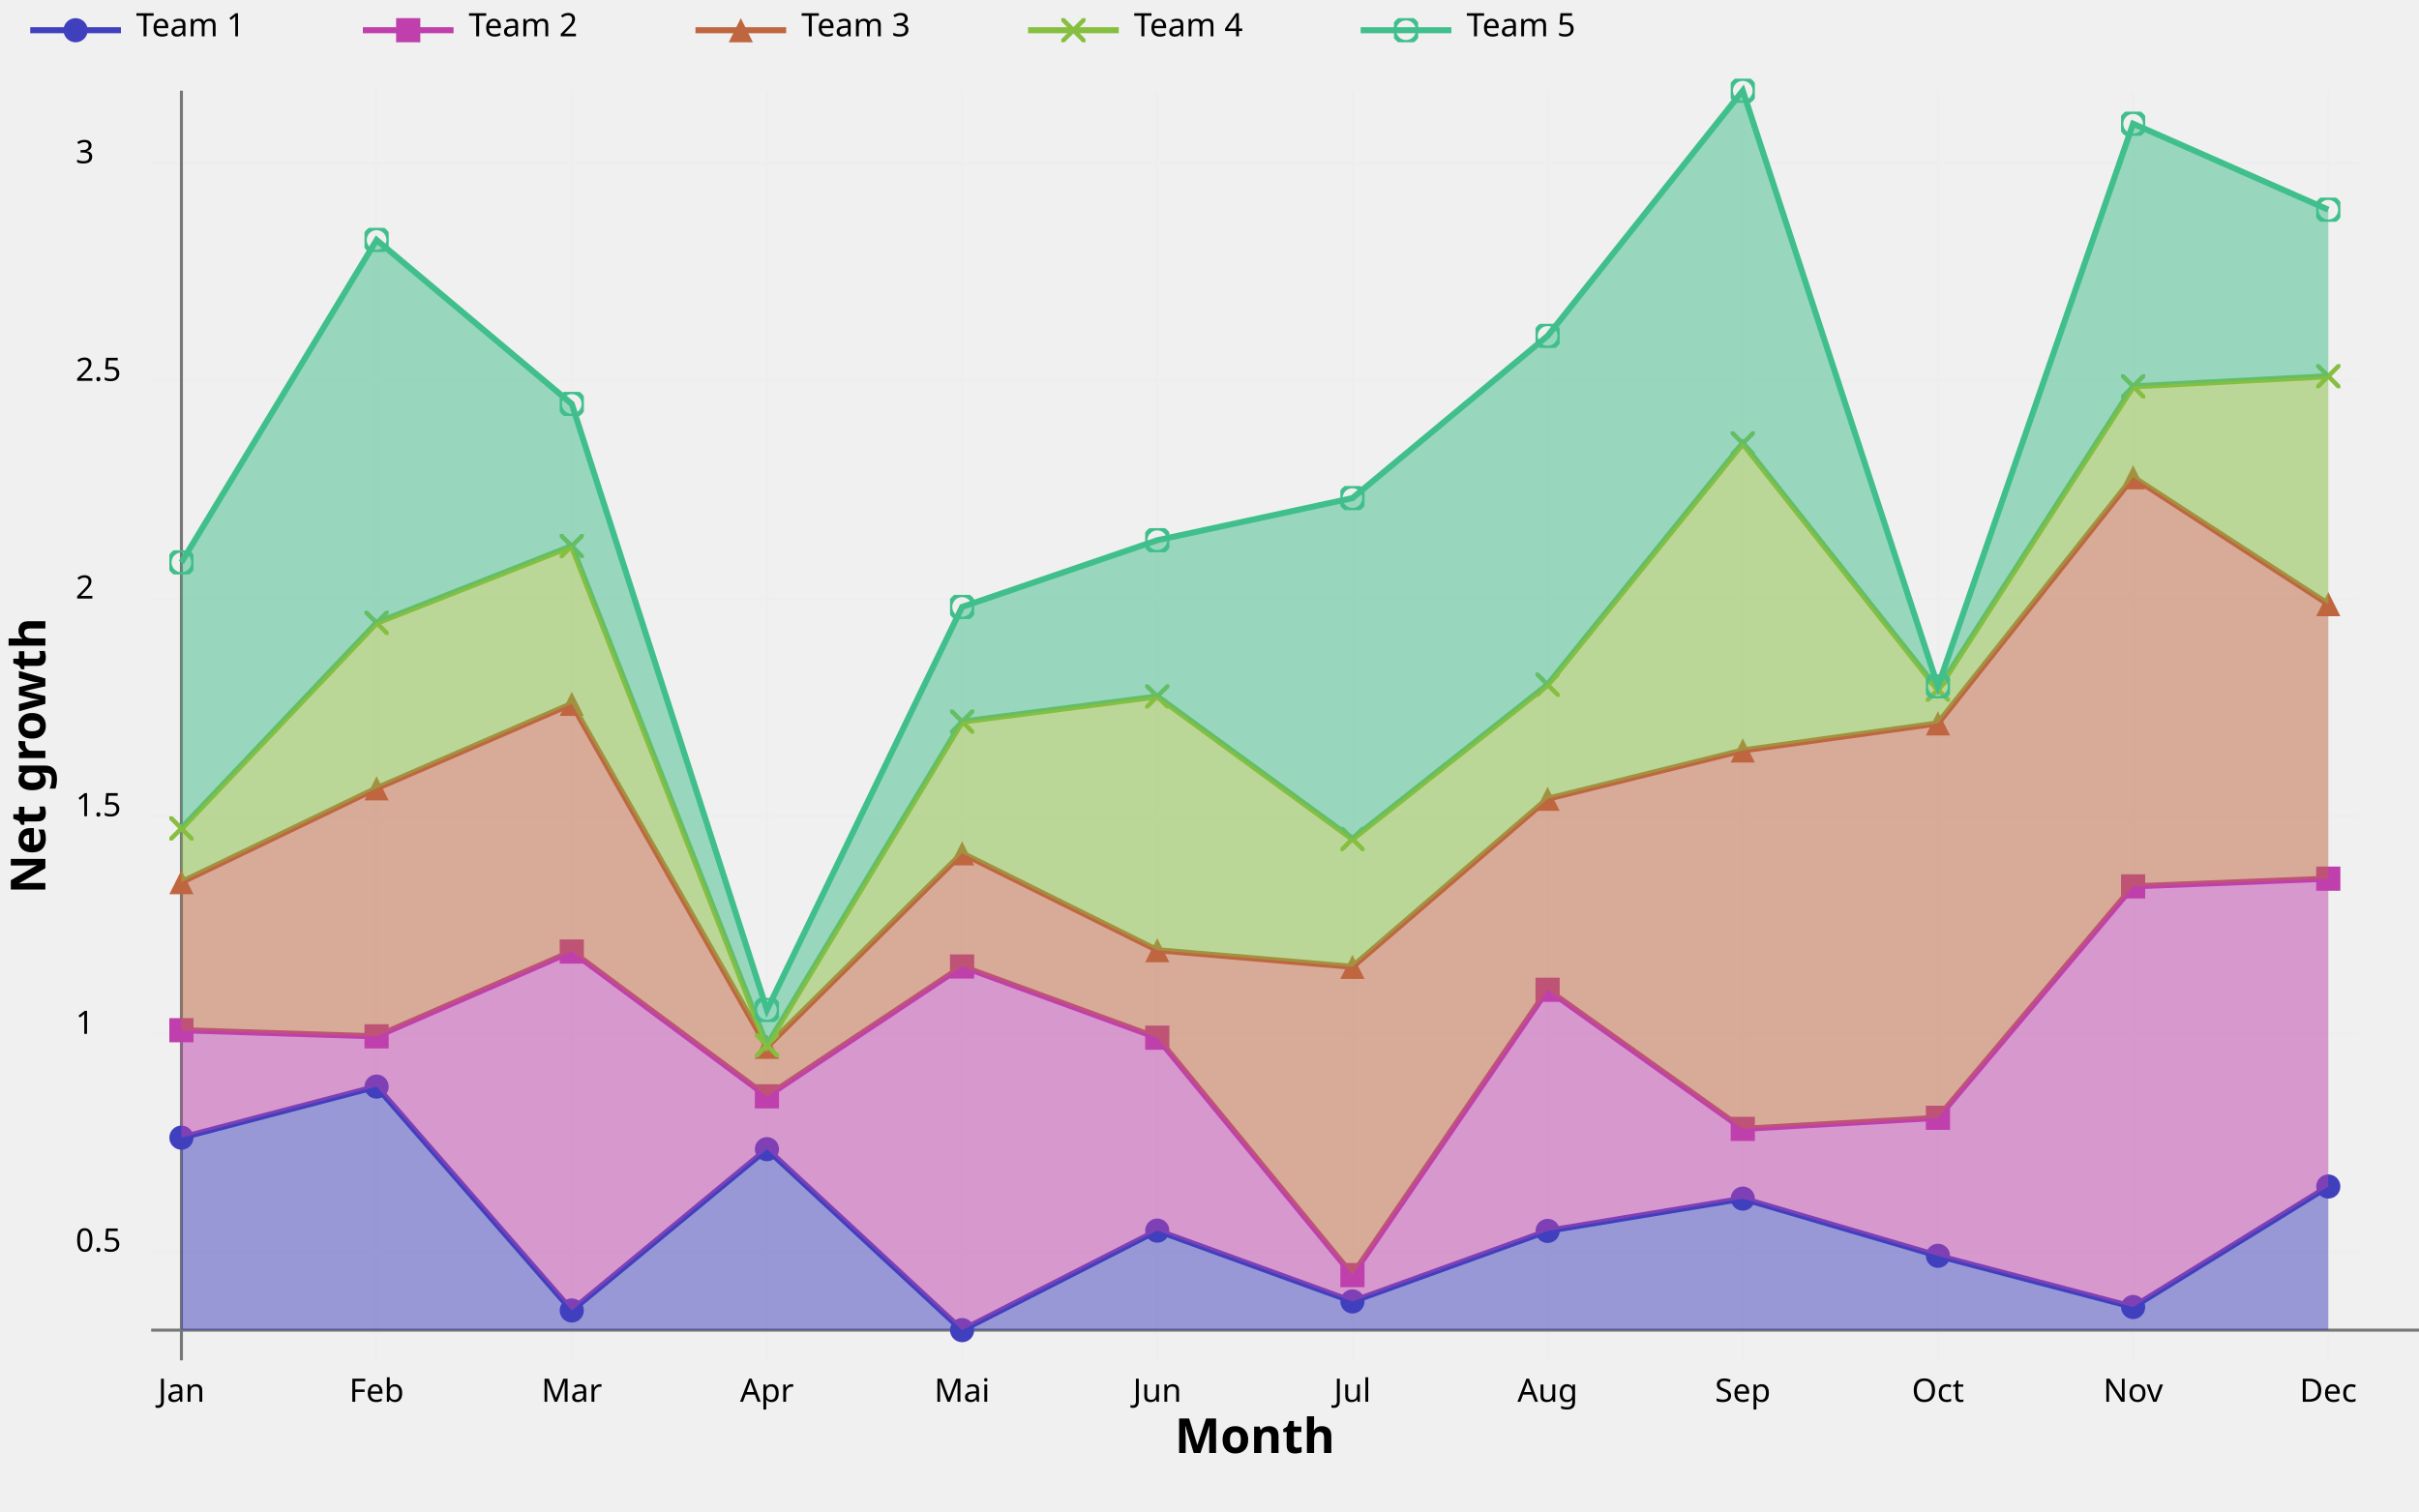
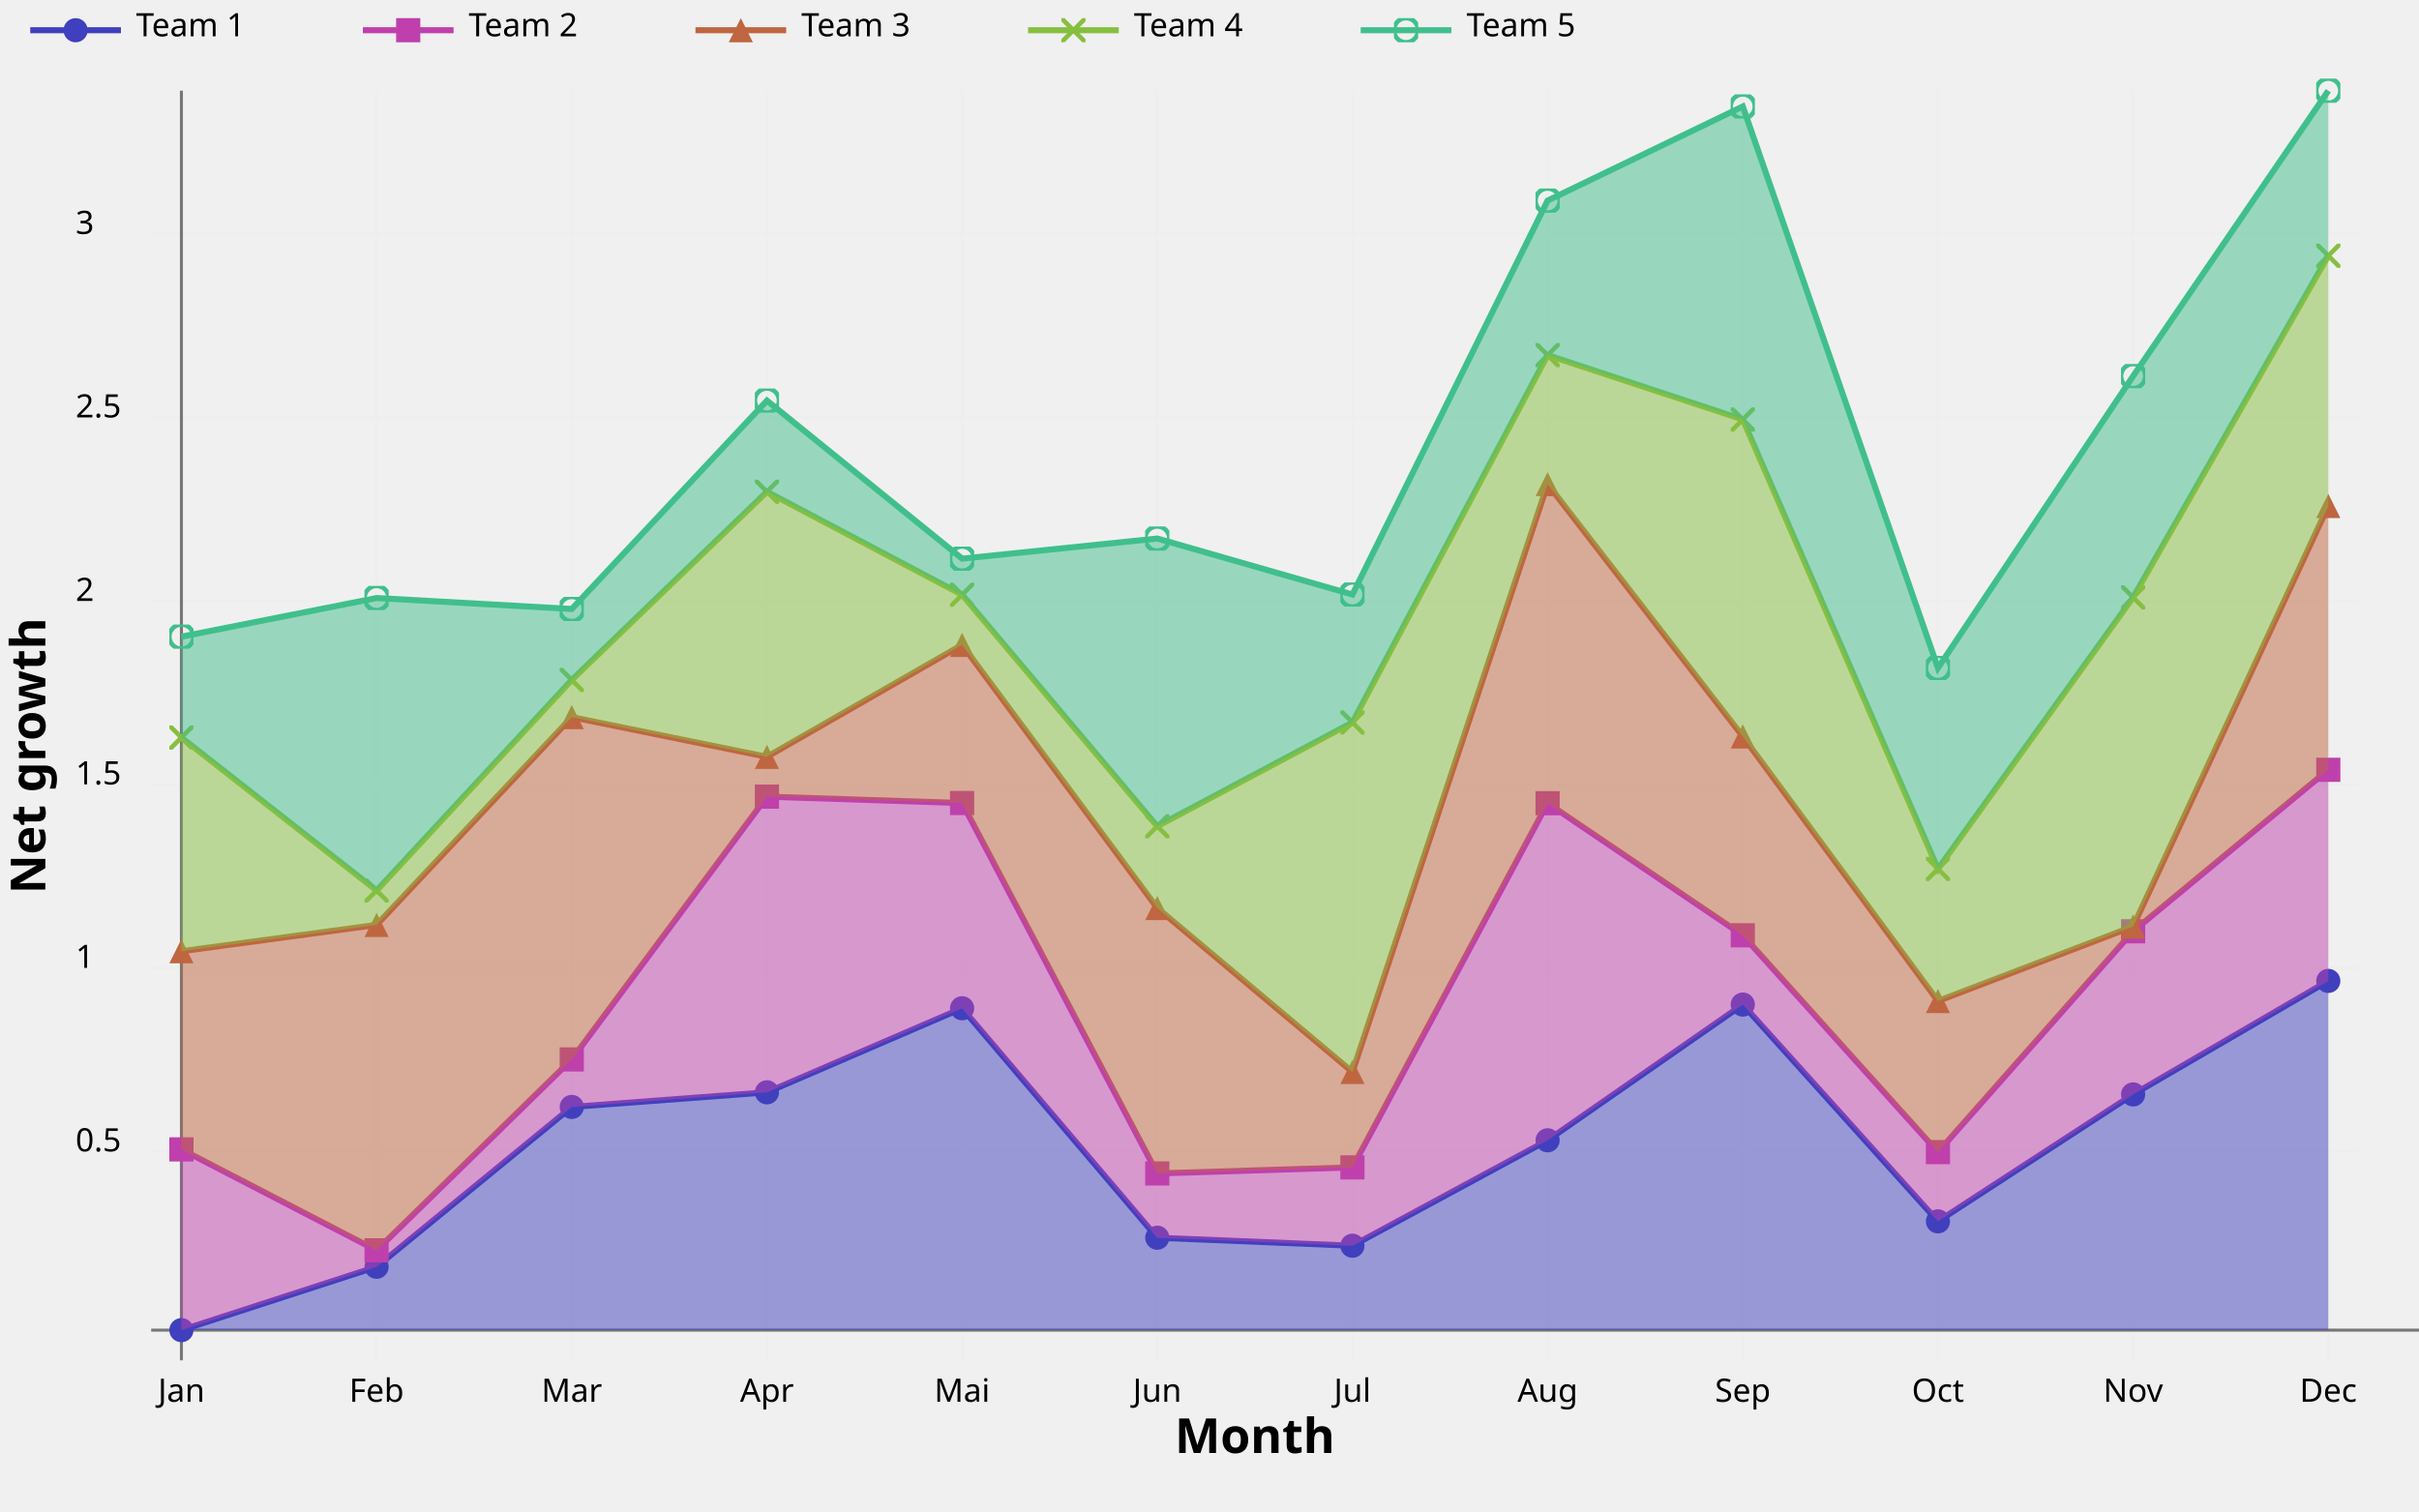
<svg xmlns="http://www.w3.org/2000/svg" version="1.1" viewBox="0 0 800 500">
-   <style>text { font-size: 8pt; font-family: sans-serif }  .axislegend { font-size: 12pt; font-weight: bold } .hovercircle {z-index:0; cursor:pointer; } .value {z-index: 1; display:none; background-color: #fff; opacity: 1; } .hovercircle:hover + .value, .value:hover { display:block; }</style>
+   <defs>
+     <filter x="0" y="0" width="1" height="1" id="textbg">
+       <feFlood flood-color="#fff" result="bg" />
+       <feMerge>
+         <feMergeNode in="bg" />
+         <feMergeNode in="SourceGraphic" />
+       </feMerge>
+     </filter>
+   </defs>
+   <style>text { font-size: 8pt; font-family: sans-serif }  .axislegend { font-size: 12pt; font-weight: bold } .hovercircle {z-index:0; cursor:pointer; fill:'none'; stroke:'none'; } .value {z-index: 1; display:none; } .hovercircle:hover + .value, .value:hover { display:block; }</style>
  <defs>
    <marker id="dot0" viewBox="0 0 8 8" refX="4" refY="4" markerWidth="4" markerHeight="4">
      <circle cx="4" cy="4" r="4" fill="#4040BF" />
    </marker>
    <marker id="dot1" viewBox="0 0 8 8" refX="4" refY="4" markerWidth="4" markerHeight="4">
      <rect x="0" y="0" width="8" height="10" fill="#BF40AC" />
    </marker>
    <marker id="dot2" viewBox="0 0 8 8" refX="4" refY="4" markerWidth="4" markerHeight="4">
      <polygon points="0,8 4,0 8,8" fill="#BF6640" />
    </marker>
    <marker id="dot3" viewBox="0 0 8 8" refX="4" refY="4" markerWidth="4" markerHeight="4">
      <line x1="0" y1="0" x2="8" y2="8" stroke="#86BF40" stroke-width="1.5" />
      <line x1="0" y1="8" x2="8" y2="0" stroke="#86BF40" stroke-width="1.5" />
    </marker>
    <marker id="dot4" viewBox="0 0 8 8" refX="4" refY="4" markerWidth="4" markerHeight="4">
      <circle cx="4" cy="4" r="4" stroke="#40BF8C" stroke-width="1.5" fill="none" />
    </marker>
  </defs>
  <polyline points="10,10 25,10 40,10" fill="none" stroke="#4040BF" stroke-width="2" marker-mid="url(#dot0)" />
  <text x="45" y="12" alignment-baseline="middle">Team 1</text>
  <polyline points="120,10 135,10 150,10" fill="none" stroke="#BF40AC" stroke-width="2" marker-mid="url(#dot1)" />
  <text x="155" y="12" alignment-baseline="middle">Team 2</text>
  <polyline points="230,10 245,10 260,10" fill="none" stroke="#BF6640" stroke-width="2" marker-mid="url(#dot2)" />
  <text x="265" y="12" alignment-baseline="middle">Team 3</text>
  <polyline points="340,10 355,10 370,10" fill="none" stroke="#86BF40" stroke-width="2" marker-mid="url(#dot3)" />
  <text x="375" y="12" alignment-baseline="middle">Team 4</text>
  <polyline points="450,10 465,10 480,10" fill="none" stroke="#40BF8C" stroke-width="2" marker-mid="url(#dot4)" />
  <text x="485" y="12" alignment-baseline="middle">Team 5</text>
-   <line x1="50" x2="780" y1="414.006" y2="414.006" stroke="#eee" stroke-width="1" />
-   <text x="25" y="414.006">0.5</text>
-   <line x1="50" x2="780" y1="342" y2="342" stroke="#eee" stroke-width="1" />
-   <text x="25" y="342">1</text>
-   <line x1="50" x2="780" y1="269.995" y2="269.995" stroke="#eee" stroke-width="1" />
-   <text x="25" y="269.995">1.5</text>
-   <line x1="50" x2="780" y1="197.989" y2="197.989" stroke="#eee" stroke-width="1" />
-   <text x="25" y="197.989">2</text>
-   <line x1="50" x2="780" y1="125.983" y2="125.983" stroke="#eee" stroke-width="1" />
-   <text x="25" y="125.983">2.5</text>
-   <line x1="50" x2="780" y1="53.978" y2="53.978" stroke="#eee" stroke-width="1" />
-   <text x="25" y="53.978">3</text>
+   <line x1="50" x2="780" y1="380.868" y2="380.868" stroke="#eee" stroke-width="1" />
+   <text x="25" y="380.868">0.5</text>
+   <line x1="50" x2="780" y1="320.171" y2="320.171" stroke="#eee" stroke-width="1" />
+   <text x="25" y="320.171">1</text>
+   <line x1="50" x2="780" y1="259.473" y2="259.473" stroke="#eee" stroke-width="1" />
+   <text x="25" y="259.473">1.5</text>
+   <line x1="50" x2="780" y1="198.776" y2="198.776" stroke="#eee" stroke-width="1" />
+   <text x="25" y="198.776">2</text>
+   <line x1="50" x2="780" y1="138.078" y2="138.078" stroke="#eee" stroke-width="1" />
+   <text x="25" y="138.078">2.5</text>
+   <line x1="50" x2="780" y1="77.381" y2="77.381" stroke="#eee" stroke-width="1" />
+   <text x="25" y="77.381">3</text>
  <line x1="60" x2="60" y1="30" y2="450" stroke="#eee" stroke-width="1" />
  <text x="60" y="460" dominant-baseline="middle" text-anchor="middle">Jan</text>
  <line x1="124.545" x2="124.545" y1="30" y2="450" stroke="#eee" stroke-width="1" />
  <text x="124.545" y="460" dominant-baseline="middle" text-anchor="middle">Feb</text>
  <line x1="189.091" x2="189.091" y1="30" y2="450" stroke="#eee" stroke-width="1" />
  <text x="189.091" y="460" dominant-baseline="middle" text-anchor="middle">Mar</text>
  <line x1="253.636" x2="253.636" y1="30" y2="450" stroke="#eee" stroke-width="1" />
  <text x="253.636" y="460" dominant-baseline="middle" text-anchor="middle">Apr</text>
  <line x1="318.182" x2="318.182" y1="30" y2="450" stroke="#eee" stroke-width="1" />
  <text x="318.182" y="460" dominant-baseline="middle" text-anchor="middle">Mai</text>
  <line x1="382.727" x2="382.727" y1="30" y2="450" stroke="#eee" stroke-width="1" />
  <text x="382.727" y="460" dominant-baseline="middle" text-anchor="middle">Jun</text>
  <line x1="447.273" x2="447.273" y1="30" y2="450" stroke="#eee" stroke-width="1" />
  <text x="447.273" y="460" dominant-baseline="middle" text-anchor="middle">Jul</text>
  <line x1="511.818" x2="511.818" y1="30" y2="450" stroke="#eee" stroke-width="1" />
  <text x="511.818" y="460" dominant-baseline="middle" text-anchor="middle">Aug</text>
  <line x1="576.364" x2="576.364" y1="30" y2="450" stroke="#eee" stroke-width="1" />
  <text x="576.364" y="460" dominant-baseline="middle" text-anchor="middle">Sep</text>
  <line x1="640.909" x2="640.909" y1="30" y2="450" stroke="#eee" stroke-width="1" />
  <text x="640.909" y="460" dominant-baseline="middle" text-anchor="middle">Oct</text>
  <line x1="705.455" x2="705.455" y1="30" y2="450" stroke="#eee" stroke-width="1" />
  <text x="705.455" y="460" dominant-baseline="middle" text-anchor="middle">Nov</text>
  <line x1="770" x2="770" y1="30" y2="450" stroke="#eee" stroke-width="1" />
  <text x="770" y="460" dominant-baseline="middle" text-anchor="middle">Dec</text>
  <line x1="50" x2="800" y1="440" y2="440" stroke="#777" stroke-width="1" />
  <text x="415" y="475" class="axislegend" dominant-baseline="middle" text-anchor="middle">Month</text>
  <line x1="60" x2="60" y1="30" y2="450" stroke="#777" stroke-width="1" />
  <text x="15" y="250" transform="rotate(270, 15, 250)" class="axislegend" text-anchor="middle" alignment-baseline="middle">Net growth</text>
-   <polyline points="60,376.333 124.545,359.44 189.091,433.491 253.636,380.135 318.182,440 382.727,407.079 447.273,430.51 511.818,407.18 576.364,396.494 640.909,415.417 705.455,432.353 770,392.491 770,440 60,440 " fill="#4040BF" fill-opacity="0.5" stroke="none" stroke-width="2" />
-   <polyline points="60,376.333 124.545,359.44 189.091,433.491 253.636,380.135 318.182,440 382.727,407.079 447.273,430.51 511.818,407.18 576.364,396.494 640.909,415.417 705.455,432.353 770,392.491 " fill="none" stroke="#4040BF" stroke-width="2" marker-start="url(#dot0)" marker-mid="url(#dot0)" marker-end="url(#dot0)" />
-   <polyline points="60,340.791 124.545,342.821 189.091,314.753 253.636,362.652 318.182,319.707 382.727,343.268 447.273,421.783 511.818,327.412 576.364,373.424 640.909,369.766 705.455,293.209 770,290.66 770,392.491 705.455,432.353 640.909,415.417 576.364,396.494 511.818,407.18 447.273,430.51 382.727,407.079 318.182,440 253.636,380.135 189.091,433.491 124.545,359.44 60,376.333 " fill="#BF40AC" fill-opacity="0.5" stroke="none" stroke-width="2" />
-   <polyline points="60,340.791 124.545,342.821 189.091,314.753 253.636,362.652 318.182,319.707 382.727,343.268 447.273,421.783 511.818,327.412 576.364,373.424 640.909,369.766 705.455,293.209 770,290.66 " fill="none" stroke="#BF40AC" stroke-width="2" marker-start="url(#dot1)" marker-mid="url(#dot1)" marker-end="url(#dot1)" />
-   <polyline points="60,291.812 124.545,260.764 189.091,232.825 253.636,346.277 318.182,282.264 382.727,314.321 447.273,319.823 511.818,264.234 576.364,248.235 640.909,239.277 705.455,157.882 770,199.847 770,290.66 705.455,293.209 640.909,369.766 576.364,373.424 511.818,327.412 447.273,421.783 382.727,343.268 318.182,319.707 253.636,362.652 189.091,314.753 124.545,342.821 60,340.791 " fill="#BF6640" fill-opacity="0.5" stroke="none" stroke-width="2" />
-   <polyline points="60,291.812 124.545,260.764 189.091,232.825 253.636,346.277 318.182,282.264 382.727,314.321 447.273,319.823 511.818,264.234 576.364,248.235 640.909,239.277 705.455,157.882 770,199.847 " fill="none" stroke="#BF6640" stroke-width="2" marker-start="url(#dot2)" marker-mid="url(#dot2)" marker-end="url(#dot2)" />
-   <polyline points="60,274.027 124.545,206.025 189.091,180.636 253.636,345.773 318.182,238.701 382.727,230.377 447.273,277.527 511.818,226.489 576.364,146.678 640.909,228.116 705.455,127.812 770,124.457 770,199.847 705.455,157.882 640.909,239.277 576.364,248.235 511.818,264.234 447.273,319.823 382.727,314.321 318.182,282.264 253.636,346.277 189.091,232.825 124.545,260.764 60,291.812 " fill="#86BF40" fill-opacity="0.5" stroke="none" stroke-width="2" />
-   <polyline points="60,274.027 124.545,206.025 189.091,180.636 253.636,345.773 318.182,238.701 382.727,230.377 447.273,277.527 511.818,226.489 576.364,146.678 640.909,228.116 705.455,127.812 770,124.457 " fill="none" stroke="#86BF40" stroke-width="2" marker-start="url(#dot3)" marker-mid="url(#dot3)" marker-end="url(#dot3)" />
-   <polyline points="60,186.036 124.545,79.381 189.091,133.616 253.636,334.08 318.182,200.769 382.727,178.706 447.273,164.766 511.818,111.107 576.364,30 640.909,227.036 705.455,40.93 770,69.373 770,124.457 705.455,127.812 640.909,228.116 576.364,146.678 511.818,226.489 447.273,277.527 382.727,230.377 318.182,238.701 253.636,345.773 189.091,180.636 124.545,206.025 60,274.027 " fill="#40BF8C" fill-opacity="0.5" stroke="none" stroke-width="2" />
-   <polyline points="60,186.036 124.545,79.381 189.091,133.616 253.636,334.08 318.182,200.769 382.727,178.706 447.273,164.766 511.818,111.107 576.364,30 640.909,227.036 705.455,40.93 770,69.373 " fill="none" stroke="#40BF8C" stroke-width="2" marker-start="url(#dot4)" marker-mid="url(#dot4)" marker-end="url(#dot4)" />
-   <circle class="hovercircle" cx="60" cy="376.333" r="15" fill="#fff" fill-opacity="0" />
-   <text style="paint-order:stroke fill" class="value" x="60" y="366.333" text-anchor="middle" alignment-baseline="middle" stroke="#fff" stroke-width="10" fill="#555">0.7616</text>
-   <circle class="hovercircle" cx="124.545" cy="359.44" r="15" fill="#fff" fill-opacity="0" />
-   <text style="paint-order:stroke fill" class="value" x="124.545" y="349.44" text-anchor="middle" alignment-baseline="middle" stroke="#fff" stroke-width="10" fill="#555">0.8789</text>
-   <circle class="hovercircle" cx="189.091" cy="433.491" r="15" fill="#fff" fill-opacity="0" />
-   <text style="paint-order:stroke fill" class="value" x="189.091" y="423.491" text-anchor="middle" alignment-baseline="middle" stroke="#fff" stroke-width="10" fill="#555">0.3647</text>
-   <circle class="hovercircle" cx="253.636" cy="380.135" r="15" fill="#fff" fill-opacity="0" />
-   <text style="paint-order:stroke fill" class="value" x="253.636" y="370.135" text-anchor="middle" alignment-baseline="middle" stroke="#fff" stroke-width="10" fill="#555">0.7352</text>
-   <circle class="hovercircle" cx="318.182" cy="440" r="15" fill="#fff" fill-opacity="0" />
-   <text style="paint-order:stroke fill" class="value" x="318.182" y="430" text-anchor="middle" alignment-baseline="middle" stroke="#fff" stroke-width="10" fill="#555">0.3195</text>
-   <circle class="hovercircle" cx="382.727" cy="407.079" r="15" fill="#fff" fill-opacity="0" />
-   <text style="paint-order:stroke fill" class="value" x="382.727" y="397.079" text-anchor="middle" alignment-baseline="middle" stroke="#fff" stroke-width="10" fill="#555">0.5481</text>
-   <circle class="hovercircle" cx="447.273" cy="430.51" r="15" fill="#fff" fill-opacity="0" />
-   <text style="paint-order:stroke fill" class="value" x="447.273" y="420.51" text-anchor="middle" alignment-baseline="middle" stroke="#fff" stroke-width="10" fill="#555">0.3854</text>
-   <circle class="hovercircle" cx="511.818" cy="407.18" r="15" fill="#fff" fill-opacity="0" />
-   <text style="paint-order:stroke fill" class="value" x="511.818" y="397.18" text-anchor="middle" alignment-baseline="middle" stroke="#fff" stroke-width="10" fill="#555">0.5474</text>
-   <circle class="hovercircle" cx="576.364" cy="396.494" r="15" fill="#fff" fill-opacity="0" />
-   <text style="paint-order:stroke fill" class="value" x="576.364" y="386.494" text-anchor="middle" alignment-baseline="middle" stroke="#fff" stroke-width="10" fill="#555">0.6216</text>
-   <circle class="hovercircle" cx="640.909" cy="415.417" r="15" fill="#fff" fill-opacity="0" />
-   <text style="paint-order:stroke fill" class="value" x="640.909" y="405.417" text-anchor="middle" alignment-baseline="middle" stroke="#fff" stroke-width="10" fill="#555">0.4902</text>
-   <circle class="hovercircle" cx="705.455" cy="432.353" r="15" fill="#fff" fill-opacity="0" />
-   <text style="paint-order:stroke fill" class="value" x="705.455" y="422.353" text-anchor="middle" alignment-baseline="middle" stroke="#fff" stroke-width="10" fill="#555">0.3726</text>
-   <circle class="hovercircle" cx="770" cy="392.491" r="15" fill="#fff" fill-opacity="0" />
-   <text style="paint-order:stroke fill" class="value" x="770" y="382.491" text-anchor="middle" alignment-baseline="middle" stroke="#fff" stroke-width="10" fill="#555">0.6494</text>
-   <circle class="hovercircle" cx="60" cy="340.791" r="15" fill="#fff" fill-opacity="0" />
-   <text style="paint-order:stroke fill" class="value" x="60" y="330.791" text-anchor="middle" alignment-baseline="middle" stroke="#fff" stroke-width="10" fill="#555">1.0084</text>
-   <circle class="hovercircle" cx="124.545" cy="342.821" r="15" fill="#fff" fill-opacity="0" />
-   <text style="paint-order:stroke fill" class="value" x="124.545" y="332.821" text-anchor="middle" alignment-baseline="middle" stroke="#fff" stroke-width="10" fill="#555">0.9943</text>
-   <circle class="hovercircle" cx="189.091" cy="314.753" r="15" fill="#fff" fill-opacity="0" />
-   <text style="paint-order:stroke fill" class="value" x="189.091" y="304.753" text-anchor="middle" alignment-baseline="middle" stroke="#fff" stroke-width="10" fill="#555">1.1892</text>
-   <circle class="hovercircle" cx="253.636" cy="362.652" r="15" fill="#fff" fill-opacity="0" />
-   <text style="paint-order:stroke fill" class="value" x="253.636" y="352.652" text-anchor="middle" alignment-baseline="middle" stroke="#fff" stroke-width="10" fill="#555">0.8565999999999999</text>
-   <circle class="hovercircle" cx="318.182" cy="319.707" r="15" fill="#fff" fill-opacity="0" />
-   <text style="paint-order:stroke fill" class="value" x="318.182" y="309.707" text-anchor="middle" alignment-baseline="middle" stroke="#fff" stroke-width="10" fill="#555">1.1548</text>
-   <circle class="hovercircle" cx="382.727" cy="343.268" r="15" fill="#fff" fill-opacity="0" />
-   <text style="paint-order:stroke fill" class="value" x="382.727" y="333.268" text-anchor="middle" alignment-baseline="middle" stroke="#fff" stroke-width="10" fill="#555">0.9912000000000001</text>
-   <circle class="hovercircle" cx="447.273" cy="421.783" r="15" fill="#fff" fill-opacity="0" />
-   <text style="paint-order:stroke fill" class="value" x="447.273" y="411.783" text-anchor="middle" alignment-baseline="middle" stroke="#fff" stroke-width="10" fill="#555">0.446</text>
-   <circle class="hovercircle" cx="511.818" cy="327.412" r="15" fill="#fff" fill-opacity="0" />
-   <text style="paint-order:stroke fill" class="value" x="511.818" y="317.412" text-anchor="middle" alignment-baseline="middle" stroke="#fff" stroke-width="10" fill="#555">1.1013</text>
-   <circle class="hovercircle" cx="576.364" cy="373.424" r="15" fill="#fff" fill-opacity="0" />
-   <text style="paint-order:stroke fill" class="value" x="576.364" y="363.424" text-anchor="middle" alignment-baseline="middle" stroke="#fff" stroke-width="10" fill="#555">0.7818</text>
-   <circle class="hovercircle" cx="640.909" cy="369.766" r="15" fill="#fff" fill-opacity="0" />
-   <text style="paint-order:stroke fill" class="value" x="640.909" y="359.766" text-anchor="middle" alignment-baseline="middle" stroke="#fff" stroke-width="10" fill="#555">0.8072</text>
-   <circle class="hovercircle" cx="705.455" cy="293.209" r="15" fill="#fff" fill-opacity="0" />
-   <text style="paint-order:stroke fill" class="value" x="705.455" y="283.209" text-anchor="middle" alignment-baseline="middle" stroke="#fff" stroke-width="10" fill="#555">1.3388</text>
-   <circle class="hovercircle" cx="770" cy="290.66" r="15" fill="#fff" fill-opacity="0" />
-   <text style="paint-order:stroke fill" class="value" x="770" y="280.66" text-anchor="middle" alignment-baseline="middle" stroke="#fff" stroke-width="10" fill="#555">1.3565</text>
-   <circle class="hovercircle" cx="60" cy="291.812" r="15" fill="#fff" fill-opacity="0" />
-   <text style="paint-order:stroke fill" class="value" x="60" y="281.812" text-anchor="middle" alignment-baseline="middle" stroke="#fff" stroke-width="10" fill="#555">1.3485</text>
-   <circle class="hovercircle" cx="124.545" cy="260.764" r="15" fill="#fff" fill-opacity="0" />
-   <text style="paint-order:stroke fill" class="value" x="124.545" y="250.764" text-anchor="middle" alignment-baseline="middle" stroke="#fff" stroke-width="10" fill="#555">1.5640999999999998</text>
-   <circle class="hovercircle" cx="189.091" cy="232.825" r="15" fill="#fff" fill-opacity="0" />
-   <text style="paint-order:stroke fill" class="value" x="189.091" y="222.825" text-anchor="middle" alignment-baseline="middle" stroke="#fff" stroke-width="10" fill="#555">1.7581</text>
-   <circle class="hovercircle" cx="253.636" cy="346.277" r="15" fill="#fff" fill-opacity="0" />
-   <text style="paint-order:stroke fill" class="value" x="253.636" y="336.277" text-anchor="middle" alignment-baseline="middle" stroke="#fff" stroke-width="10" fill="#555">0.9702999999999999</text>
-   <circle class="hovercircle" cx="318.182" cy="282.264" r="15" fill="#fff" fill-opacity="0" />
-   <text style="paint-order:stroke fill" class="value" x="318.182" y="272.264" text-anchor="middle" alignment-baseline="middle" stroke="#fff" stroke-width="10" fill="#555">1.4148</text>
-   <circle class="hovercircle" cx="382.727" cy="314.321" r="15" fill="#fff" fill-opacity="0" />
-   <text style="paint-order:stroke fill" class="value" x="382.727" y="304.321" text-anchor="middle" alignment-baseline="middle" stroke="#fff" stroke-width="10" fill="#555">1.1922000000000001</text>
-   <circle class="hovercircle" cx="447.273" cy="319.823" r="15" fill="#fff" fill-opacity="0" />
-   <text style="paint-order:stroke fill" class="value" x="447.273" y="309.823" text-anchor="middle" alignment-baseline="middle" stroke="#fff" stroke-width="10" fill="#555">1.154</text>
-   <circle class="hovercircle" cx="511.818" cy="264.234" r="15" fill="#fff" fill-opacity="0" />
-   <text style="paint-order:stroke fill" class="value" x="511.818" y="254.234" text-anchor="middle" alignment-baseline="middle" stroke="#fff" stroke-width="10" fill="#555">1.54</text>
-   <circle class="hovercircle" cx="576.364" cy="248.235" r="15" fill="#fff" fill-opacity="0" />
-   <text style="paint-order:stroke fill" class="value" x="576.364" y="238.235" text-anchor="middle" alignment-baseline="middle" stroke="#fff" stroke-width="10" fill="#555">1.6511</text>
-   <circle class="hovercircle" cx="640.909" cy="239.277" r="15" fill="#fff" fill-opacity="0" />
-   <text style="paint-order:stroke fill" class="value" x="640.909" y="229.277" text-anchor="middle" alignment-baseline="middle" stroke="#fff" stroke-width="10" fill="#555">1.7133</text>
-   <circle class="hovercircle" cx="705.455" cy="157.882" r="15" fill="#fff" fill-opacity="0" />
-   <text style="paint-order:stroke fill" class="value" x="705.455" y="147.882" text-anchor="middle" alignment-baseline="middle" stroke="#fff" stroke-width="10" fill="#555">2.2785</text>
-   <circle class="hovercircle" cx="770" cy="199.847" r="15" fill="#fff" fill-opacity="0" />
-   <text style="paint-order:stroke fill" class="value" x="770" y="189.847" text-anchor="middle" alignment-baseline="middle" stroke="#fff" stroke-width="10" fill="#555">1.9871</text>
-   <circle class="hovercircle" cx="60" cy="274.027" r="15" fill="#fff" fill-opacity="0" />
-   <text style="paint-order:stroke fill" class="value" x="60" y="264.027" text-anchor="middle" alignment-baseline="middle" stroke="#fff" stroke-width="10" fill="#555">1.472</text>
-   <circle class="hovercircle" cx="124.545" cy="206.025" r="15" fill="#fff" fill-opacity="0" />
-   <text style="paint-order:stroke fill" class="value" x="124.545" y="196.025" text-anchor="middle" alignment-baseline="middle" stroke="#fff" stroke-width="10" fill="#555">1.9442</text>
-   <circle class="hovercircle" cx="189.091" cy="180.636" r="15" fill="#fff" fill-opacity="0" />
-   <text style="paint-order:stroke fill" class="value" x="189.091" y="170.636" text-anchor="middle" alignment-baseline="middle" stroke="#fff" stroke-width="10" fill="#555">2.1205</text>
-   <circle class="hovercircle" cx="253.636" cy="345.773" r="15" fill="#fff" fill-opacity="0" />
-   <text style="paint-order:stroke fill" class="value" x="253.636" y="335.773" text-anchor="middle" alignment-baseline="middle" stroke="#fff" stroke-width="10" fill="#555">0.9737999999999999</text>
-   <circle class="hovercircle" cx="318.182" cy="238.701" r="15" fill="#fff" fill-opacity="0" />
-   <text style="paint-order:stroke fill" class="value" x="318.182" y="228.701" text-anchor="middle" alignment-baseline="middle" stroke="#fff" stroke-width="10" fill="#555">1.7173</text>
-   <circle class="hovercircle" cx="382.727" cy="230.377" r="15" fill="#fff" fill-opacity="0" />
-   <text style="paint-order:stroke fill" class="value" x="382.727" y="220.377" text-anchor="middle" alignment-baseline="middle" stroke="#fff" stroke-width="10" fill="#555">1.7751000000000001</text>
-   <circle class="hovercircle" cx="447.273" cy="277.527" r="15" fill="#fff" fill-opacity="0" />
-   <text style="paint-order:stroke fill" class="value" x="447.273" y="267.527" text-anchor="middle" alignment-baseline="middle" stroke="#fff" stroke-width="10" fill="#555">1.4477</text>
-   <circle class="hovercircle" cx="511.818" cy="226.489" r="15" fill="#fff" fill-opacity="0" />
-   <text style="paint-order:stroke fill" class="value" x="511.818" y="216.489" text-anchor="middle" alignment-baseline="middle" stroke="#fff" stroke-width="10" fill="#555">1.8021</text>
-   <circle class="hovercircle" cx="576.364" cy="146.678" r="15" fill="#fff" fill-opacity="0" />
-   <text style="paint-order:stroke fill" class="value" x="576.364" y="136.678" text-anchor="middle" alignment-baseline="middle" stroke="#fff" stroke-width="10" fill="#555">2.3563</text>
-   <circle class="hovercircle" cx="640.909" cy="228.116" r="15" fill="#fff" fill-opacity="0" />
-   <text style="paint-order:stroke fill" class="value" x="640.909" y="218.116" text-anchor="middle" alignment-baseline="middle" stroke="#fff" stroke-width="10" fill="#555">1.7908</text>
-   <circle class="hovercircle" cx="705.455" cy="127.812" r="15" fill="#fff" fill-opacity="0" />
-   <text style="paint-order:stroke fill" class="value" x="705.455" y="117.812" text-anchor="middle" alignment-baseline="middle" stroke="#fff" stroke-width="10" fill="#555">2.4873000000000003</text>
-   <circle class="hovercircle" cx="770" cy="124.457" r="15" fill="#fff" fill-opacity="0" />
-   <text style="paint-order:stroke fill" class="value" x="770" y="114.457" text-anchor="middle" alignment-baseline="middle" stroke="#fff" stroke-width="10" fill="#555">2.5106</text>
-   <circle class="hovercircle" cx="60" cy="186.036" r="15" fill="#fff" fill-opacity="0" />
-   <text style="paint-order:stroke fill" class="value" x="60" y="176.036" text-anchor="middle" alignment-baseline="middle" stroke="#fff" stroke-width="10" fill="#555">2.083</text>
-   <circle class="hovercircle" cx="124.545" cy="79.381" r="15" fill="#fff" fill-opacity="0" />
-   <text style="paint-order:stroke fill" class="value" x="124.545" y="69.381" text-anchor="middle" alignment-baseline="middle" stroke="#fff" stroke-width="10" fill="#555">2.8236</text>
-   <circle class="hovercircle" cx="189.091" cy="133.616" r="15" fill="#fff" fill-opacity="0" />
-   <text style="paint-order:stroke fill" class="value" x="189.091" y="123.616" text-anchor="middle" alignment-baseline="middle" stroke="#fff" stroke-width="10" fill="#555">2.447</text>
-   <circle class="hovercircle" cx="253.636" cy="334.08" r="15" fill="#fff" fill-opacity="0" />
-   <text style="paint-order:stroke fill" class="value" x="253.636" y="324.08" text-anchor="middle" alignment-baseline="middle" stroke="#fff" stroke-width="10" fill="#555">1.055</text>
-   <circle class="hovercircle" cx="318.182" cy="200.769" r="15" fill="#fff" fill-opacity="0" />
-   <text style="paint-order:stroke fill" class="value" x="318.182" y="190.769" text-anchor="middle" alignment-baseline="middle" stroke="#fff" stroke-width="10" fill="#555">1.9807000000000001</text>
-   <circle class="hovercircle" cx="382.727" cy="178.706" r="15" fill="#fff" fill-opacity="0" />
-   <text style="paint-order:stroke fill" class="value" x="382.727" y="168.706" text-anchor="middle" alignment-baseline="middle" stroke="#fff" stroke-width="10" fill="#555">2.1339</text>
-   <circle class="hovercircle" cx="447.273" cy="164.766" r="15" fill="#fff" fill-opacity="0" />
-   <text style="paint-order:stroke fill" class="value" x="447.273" y="154.766" text-anchor="middle" alignment-baseline="middle" stroke="#fff" stroke-width="10" fill="#555">2.2307</text>
-   <circle class="hovercircle" cx="511.818" cy="111.107" r="15" fill="#fff" fill-opacity="0" />
-   <text style="paint-order:stroke fill" class="value" x="511.818" y="101.107" text-anchor="middle" alignment-baseline="middle" stroke="#fff" stroke-width="10" fill="#555">2.6033</text>
-   <circle class="hovercircle" cx="576.364" cy="30" r="15" fill="#fff" fill-opacity="0" />
-   <text style="paint-order:stroke fill" class="value" x="576.364" y="20" text-anchor="middle" alignment-baseline="middle" stroke="#fff" stroke-width="10" fill="#555">3.1665</text>
-   <circle class="hovercircle" cx="640.909" cy="227.036" r="15" fill="#fff" fill-opacity="0" />
-   <text style="paint-order:stroke fill" class="value" x="640.909" y="217.036" text-anchor="middle" alignment-baseline="middle" stroke="#fff" stroke-width="10" fill="#555">1.7983</text>
-   <circle class="hovercircle" cx="705.455" cy="40.93" r="15" fill="#fff" fill-opacity="0" />
-   <text style="paint-order:stroke fill" class="value" x="705.455" y="30.93" text-anchor="middle" alignment-baseline="middle" stroke="#fff" stroke-width="10" fill="#555">3.0906000000000002</text>
-   <circle class="hovercircle" cx="770" cy="69.373" r="15" fill="#fff" fill-opacity="0" />
-   <text style="paint-order:stroke fill" class="value" x="770" y="59.373" text-anchor="middle" alignment-baseline="middle" stroke="#fff" stroke-width="10" fill="#555">2.8931</text>
+   <polyline points="60,440 124.545,419.047 189.091,366.167 253.636,361.336 318.182,333.524 382.727,409.433 447.273,412.079 511.818,377.202 576.364,332.31 640.909,404.018 705.455,362.028 770,324.48 770,440 60,440 " fill="#4040BF" fill-opacity="0.5" stroke="none" stroke-width="2" />
+   <polyline points="60,440 124.545,419.047 189.091,366.167 253.636,361.336 318.182,333.524 382.727,409.433 447.273,412.079 511.818,377.202 576.364,332.31 640.909,404.018 705.455,362.028 770,324.48 " fill="none" stroke="#4040BF" stroke-width="2" marker-start="url(#dot0)" marker-mid="url(#dot0)" marker-end="url(#dot0)" />
+   <polyline points="60,380.213 124.545,413.609 189.091,350.447 253.636,263.528 318.182,265.64 382.727,388.164 447.273,386.161 511.818,265.701 576.364,309.379 640.909,381.111 705.455,308.056 770,254.642 770,324.48 705.455,362.028 640.909,404.018 576.364,332.31 511.818,377.202 447.273,412.079 382.727,409.433 318.182,333.524 253.636,361.336 189.091,366.167 124.545,419.047 60,440 " fill="#BF40AC" fill-opacity="0.5" stroke="none" stroke-width="2" />
+   <polyline points="60,380.213 124.545,413.609 189.091,350.447 253.636,263.528 318.182,265.64 382.727,388.164 447.273,386.161 511.818,265.701 576.364,309.379 640.909,381.111 705.455,308.056 770,254.642 " fill="none" stroke="#BF40AC" stroke-width="2" marker-start="url(#dot1)" marker-mid="url(#dot1)" marker-end="url(#dot1)" />
+   <polyline points="60,314.66 124.545,305.955 189.091,237.222 253.636,250.356 318.182,213.319 382.727,300.371 447.273,354.599 511.818,160.148 576.364,243.607 640.909,331.133 705.455,306.465 770,167.371 770,254.642 705.455,308.056 640.909,381.111 576.364,309.379 511.818,265.701 447.273,386.161 382.727,388.164 318.182,265.64 253.636,263.528 189.091,350.447 124.545,413.609 60,380.213 " fill="#BF6640" fill-opacity="0.5" stroke="none" stroke-width="2" />
+   <polyline points="60,314.66 124.545,305.955 189.091,237.222 253.636,250.356 318.182,213.319 382.727,300.371 447.273,354.599 511.818,160.148 576.364,243.607 640.909,331.133 705.455,306.465 770,167.371 " fill="none" stroke="#BF6640" stroke-width="2" marker-start="url(#dot2)" marker-mid="url(#dot2)" marker-end="url(#dot2)" />
+   <polyline points="60,243.971 124.545,294.581 189.091,224.924 253.636,162.661 318.182,196.736 382.727,273.324 447.273,238.982 511.818,117.477 576.364,138.758 640.909,287.431 705.455,197.622 770,84.591 770,167.371 705.455,306.465 640.909,331.133 576.364,243.607 511.818,160.148 447.273,354.599 382.727,300.371 318.182,213.319 253.636,250.356 189.091,237.222 124.545,305.955 60,314.66 " fill="#86BF40" fill-opacity="0.5" stroke="none" stroke-width="2" />
+   <polyline points="60,243.971 124.545,294.581 189.091,224.924 253.636,162.661 318.182,196.736 382.727,273.324 447.273,238.982 511.818,117.477 576.364,138.758 640.909,287.431 705.455,197.622 770,84.591 " fill="none" stroke="#86BF40" stroke-width="2" marker-start="url(#dot3)" marker-mid="url(#dot3)" marker-end="url(#dot3)" />
+   <polyline points="60,210.6 124.545,197.817 189.091,201.446 253.636,132.518 318.182,184.791 382.727,178.139 447.273,196.663 511.818,66.358 576.364,35.22 640.909,220.967 705.455,124.409 770,30 770,84.591 705.455,197.622 640.909,287.431 576.364,138.758 511.818,117.477 447.273,238.982 382.727,273.324 318.182,196.736 253.636,162.661 189.091,224.924 124.545,294.581 60,243.971 " fill="#40BF8C" fill-opacity="0.5" stroke="none" stroke-width="2" />
+   <polyline points="60,210.6 124.545,197.817 189.091,201.446 253.636,132.518 318.182,184.791 382.727,178.139 447.273,196.663 511.818,66.358 576.364,35.22 640.909,220.967 705.455,124.409 770,30 " fill="none" stroke="#40BF8C" stroke-width="2" marker-start="url(#dot4)" marker-mid="url(#dot4)" marker-end="url(#dot4)" />
+   <circle class="hovercircle" cx="60" cy="440" r="15" fill="#fff" fill-opacity="0" />
+   <text style="paint-order:stroke fill" class="value" x="60" y="430" text-anchor="middle" alignment-baseline="middle" filter="url(#textbg)">0.0129</text>
+   <circle class="hovercircle" cx="124.545" cy="419.047" r="15" fill="#fff" fill-opacity="0" />
+   <text style="paint-order:stroke fill" class="value" x="124.545" y="409.047" text-anchor="middle" alignment-baseline="middle" filter="url(#textbg)">0.1855</text>
+   <circle class="hovercircle" cx="189.091" cy="366.167" r="15" fill="#fff" fill-opacity="0" />
+   <text style="paint-order:stroke fill" class="value" x="189.091" y="356.167" text-anchor="middle" alignment-baseline="middle" filter="url(#textbg)">0.6211</text>
+   <circle class="hovercircle" cx="253.636" cy="361.336" r="15" fill="#fff" fill-opacity="0" />
+   <text style="paint-order:stroke fill" class="value" x="253.636" y="351.336" text-anchor="middle" alignment-baseline="middle" filter="url(#textbg)">0.6609</text>
+   <circle class="hovercircle" cx="318.182" cy="333.524" r="15" fill="#fff" fill-opacity="0" />
+   <text style="paint-order:stroke fill" class="value" x="318.182" y="323.524" text-anchor="middle" alignment-baseline="middle" filter="url(#textbg)">0.89</text>
+   <circle class="hovercircle" cx="382.727" cy="409.433" r="15" fill="#fff" fill-opacity="0" />
+   <text style="paint-order:stroke fill" class="value" x="382.727" y="399.433" text-anchor="middle" alignment-baseline="middle" filter="url(#textbg)">0.2647</text>
+   <circle class="hovercircle" cx="447.273" cy="412.079" r="15" fill="#fff" fill-opacity="0" />
+   <text style="paint-order:stroke fill" class="value" x="447.273" y="402.079" text-anchor="middle" alignment-baseline="middle" filter="url(#textbg)">0.2429</text>
+   <circle class="hovercircle" cx="511.818" cy="377.202" r="15" fill="#fff" fill-opacity="0" />
+   <text style="paint-order:stroke fill" class="value" x="511.818" y="367.202" text-anchor="middle" alignment-baseline="middle" filter="url(#textbg)">0.5302</text>
+   <circle class="hovercircle" cx="576.364" cy="332.31" r="15" fill="#fff" fill-opacity="0" />
+   <text style="paint-order:stroke fill" class="value" x="576.364" y="322.31" text-anchor="middle" alignment-baseline="middle" filter="url(#textbg)">0.9</text>
+   <circle class="hovercircle" cx="640.909" cy="404.018" r="15" fill="#fff" fill-opacity="0" />
+   <text style="paint-order:stroke fill" class="value" x="640.909" y="394.018" text-anchor="middle" alignment-baseline="middle" filter="url(#textbg)">0.3093</text>
+   <circle class="hovercircle" cx="705.455" cy="362.028" r="15" fill="#fff" fill-opacity="0" />
+   <text style="paint-order:stroke fill" class="value" x="705.455" y="352.028" text-anchor="middle" alignment-baseline="middle" filter="url(#textbg)">0.6552</text>
+   <circle class="hovercircle" cx="770" cy="324.48" r="15" fill="#fff" fill-opacity="0" />
+   <text style="paint-order:stroke fill" class="value" x="770" y="314.48" text-anchor="middle" alignment-baseline="middle" filter="url(#textbg)">0.9645</text>
+   <circle class="hovercircle" cx="60" cy="380.213" r="15" fill="#fff" fill-opacity="0" />
+   <text style="paint-order:stroke fill" class="value" x="60" y="370.213" text-anchor="middle" alignment-baseline="middle" filter="url(#textbg)">0.5054</text>
+   <circle class="hovercircle" cx="124.545" cy="413.609" r="15" fill="#fff" fill-opacity="0" />
+   <text style="paint-order:stroke fill" class="value" x="124.545" y="403.609" text-anchor="middle" alignment-baseline="middle" filter="url(#textbg)">0.2303</text>
+   <circle class="hovercircle" cx="189.091" cy="350.447" r="15" fill="#fff" fill-opacity="0" />
+   <text style="paint-order:stroke fill" class="value" x="189.091" y="340.447" text-anchor="middle" alignment-baseline="middle" filter="url(#textbg)">0.7505999999999999</text>
+   <circle class="hovercircle" cx="253.636" cy="263.528" r="15" fill="#fff" fill-opacity="0" />
+   <text style="paint-order:stroke fill" class="value" x="253.636" y="253.528" text-anchor="middle" alignment-baseline="middle" filter="url(#textbg)">1.4666000000000001</text>
+   <circle class="hovercircle" cx="318.182" cy="265.64" r="15" fill="#fff" fill-opacity="0" />
+   <text style="paint-order:stroke fill" class="value" x="318.182" y="255.64" text-anchor="middle" alignment-baseline="middle" filter="url(#textbg)">1.4492</text>
+   <circle class="hovercircle" cx="382.727" cy="388.164" r="15" fill="#fff" fill-opacity="0" />
+   <text style="paint-order:stroke fill" class="value" x="382.727" y="378.164" text-anchor="middle" alignment-baseline="middle" filter="url(#textbg)">0.43989999999999996</text>
+   <circle class="hovercircle" cx="447.273" cy="386.161" r="15" fill="#fff" fill-opacity="0" />
+   <text style="paint-order:stroke fill" class="value" x="447.273" y="376.161" text-anchor="middle" alignment-baseline="middle" filter="url(#textbg)">0.45640000000000003</text>
+   <circle class="hovercircle" cx="511.818" cy="265.701" r="15" fill="#fff" fill-opacity="0" />
+   <text style="paint-order:stroke fill" class="value" x="511.818" y="255.701" text-anchor="middle" alignment-baseline="middle" filter="url(#textbg)">1.4487</text>
+   <circle class="hovercircle" cx="576.364" cy="309.379" r="15" fill="#fff" fill-opacity="0" />
+   <text style="paint-order:stroke fill" class="value" x="576.364" y="299.379" text-anchor="middle" alignment-baseline="middle" filter="url(#textbg)">1.0889</text>
+   <circle class="hovercircle" cx="640.909" cy="381.111" r="15" fill="#fff" fill-opacity="0" />
+   <text style="paint-order:stroke fill" class="value" x="640.909" y="371.111" text-anchor="middle" alignment-baseline="middle" filter="url(#textbg)">0.498</text>
+   <circle class="hovercircle" cx="705.455" cy="308.056" r="15" fill="#fff" fill-opacity="0" />
+   <text style="paint-order:stroke fill" class="value" x="705.455" y="298.056" text-anchor="middle" alignment-baseline="middle" filter="url(#textbg)">1.0998</text>
+   <circle class="hovercircle" cx="770" cy="254.642" r="15" fill="#fff" fill-opacity="0" />
+   <text style="paint-order:stroke fill" class="value" x="770" y="244.642" text-anchor="middle" alignment-baseline="middle" filter="url(#textbg)">1.5398</text>
+   <circle class="hovercircle" cx="60" cy="314.66" r="15" fill="#fff" fill-opacity="0" />
+   <text style="paint-order:stroke fill" class="value" x="60" y="304.66" text-anchor="middle" alignment-baseline="middle" filter="url(#textbg)">1.0453999999999999</text>
+   <circle class="hovercircle" cx="124.545" cy="305.955" r="15" fill="#fff" fill-opacity="0" />
+   <text style="paint-order:stroke fill" class="value" x="124.545" y="295.955" text-anchor="middle" alignment-baseline="middle" filter="url(#textbg)">1.1171</text>
+   <circle class="hovercircle" cx="189.091" cy="237.222" r="15" fill="#fff" fill-opacity="0" />
+   <text style="paint-order:stroke fill" class="value" x="189.091" y="227.222" text-anchor="middle" alignment-baseline="middle" filter="url(#textbg)">1.6833</text>
+   <circle class="hovercircle" cx="253.636" cy="250.356" r="15" fill="#fff" fill-opacity="0" />
+   <text style="paint-order:stroke fill" class="value" x="253.636" y="240.356" text-anchor="middle" alignment-baseline="middle" filter="url(#textbg)">1.5751000000000002</text>
+   <circle class="hovercircle" cx="318.182" cy="213.319" r="15" fill="#fff" fill-opacity="0" />
+   <text style="paint-order:stroke fill" class="value" x="318.182" y="203.319" text-anchor="middle" alignment-baseline="middle" filter="url(#textbg)">1.8802</text>
+   <circle class="hovercircle" cx="382.727" cy="300.371" r="15" fill="#fff" fill-opacity="0" />
+   <text style="paint-order:stroke fill" class="value" x="382.727" y="290.371" text-anchor="middle" alignment-baseline="middle" filter="url(#textbg)">1.1631</text>
+   <circle class="hovercircle" cx="447.273" cy="354.599" r="15" fill="#fff" fill-opacity="0" />
+   <text style="paint-order:stroke fill" class="value" x="447.273" y="344.599" text-anchor="middle" alignment-baseline="middle" filter="url(#textbg)">0.7164</text>
+   <circle class="hovercircle" cx="511.818" cy="160.148" r="15" fill="#fff" fill-opacity="0" />
+   <text style="paint-order:stroke fill" class="value" x="511.818" y="150.148" text-anchor="middle" alignment-baseline="middle" filter="url(#textbg)">2.3182</text>
+   <circle class="hovercircle" cx="576.364" cy="243.607" r="15" fill="#fff" fill-opacity="0" />
+   <text style="paint-order:stroke fill" class="value" x="576.364" y="233.607" text-anchor="middle" alignment-baseline="middle" filter="url(#textbg)">1.6307</text>
+   <circle class="hovercircle" cx="640.909" cy="331.133" r="15" fill="#fff" fill-opacity="0" />
+   <text style="paint-order:stroke fill" class="value" x="640.909" y="321.133" text-anchor="middle" alignment-baseline="middle" filter="url(#textbg)">0.9097</text>
+   <circle class="hovercircle" cx="705.455" cy="306.465" r="15" fill="#fff" fill-opacity="0" />
+   <text style="paint-order:stroke fill" class="value" x="705.455" y="296.465" text-anchor="middle" alignment-baseline="middle" filter="url(#textbg)">1.1129000000000002</text>
+   <circle class="hovercircle" cx="770" cy="167.371" r="15" fill="#fff" fill-opacity="0" />
+   <text style="paint-order:stroke fill" class="value" x="770" y="157.371" text-anchor="middle" alignment-baseline="middle" filter="url(#textbg)">2.2587</text>
+   <circle class="hovercircle" cx="60" cy="243.971" r="15" fill="#fff" fill-opacity="0" />
+   <text style="paint-order:stroke fill" class="value" x="60" y="233.971" text-anchor="middle" alignment-baseline="middle" filter="url(#textbg)">1.6277</text>
+   <circle class="hovercircle" cx="124.545" cy="294.581" r="15" fill="#fff" fill-opacity="0" />
+   <text style="paint-order:stroke fill" class="value" x="124.545" y="284.581" text-anchor="middle" alignment-baseline="middle" filter="url(#textbg)">1.2107999999999999</text>
+   <circle class="hovercircle" cx="189.091" cy="224.924" r="15" fill="#fff" fill-opacity="0" />
+   <text style="paint-order:stroke fill" class="value" x="189.091" y="214.924" text-anchor="middle" alignment-baseline="middle" filter="url(#textbg)">1.7846</text>
+   <circle class="hovercircle" cx="253.636" cy="162.661" r="15" fill="#fff" fill-opacity="0" />
+   <text style="paint-order:stroke fill" class="value" x="253.636" y="152.661" text-anchor="middle" alignment-baseline="middle" filter="url(#textbg)">2.2975000000000003</text>
+   <circle class="hovercircle" cx="318.182" cy="196.736" r="15" fill="#fff" fill-opacity="0" />
+   <text style="paint-order:stroke fill" class="value" x="318.182" y="186.736" text-anchor="middle" alignment-baseline="middle" filter="url(#textbg)">2.0168</text>
+   <circle class="hovercircle" cx="382.727" cy="273.324" r="15" fill="#fff" fill-opacity="0" />
+   <text style="paint-order:stroke fill" class="value" x="382.727" y="263.324" text-anchor="middle" alignment-baseline="middle" filter="url(#textbg)">1.3859</text>
+   <circle class="hovercircle" cx="447.273" cy="238.982" r="15" fill="#fff" fill-opacity="0" />
+   <text style="paint-order:stroke fill" class="value" x="447.273" y="228.982" text-anchor="middle" alignment-baseline="middle" filter="url(#textbg)">1.6688</text>
+   <circle class="hovercircle" cx="511.818" cy="117.477" r="15" fill="#fff" fill-opacity="0" />
+   <text style="paint-order:stroke fill" class="value" x="511.818" y="107.477" text-anchor="middle" alignment-baseline="middle" filter="url(#textbg)">2.6697</text>
+   <circle class="hovercircle" cx="576.364" cy="138.758" r="15" fill="#fff" fill-opacity="0" />
+   <text style="paint-order:stroke fill" class="value" x="576.364" y="128.758" text-anchor="middle" alignment-baseline="middle" filter="url(#textbg)">2.4944</text>
+   <circle class="hovercircle" cx="640.909" cy="287.431" r="15" fill="#fff" fill-opacity="0" />
+   <text style="paint-order:stroke fill" class="value" x="640.909" y="277.431" text-anchor="middle" alignment-baseline="middle" filter="url(#textbg)">1.2696999999999998</text>
+   <circle class="hovercircle" cx="705.455" cy="197.622" r="15" fill="#fff" fill-opacity="0" />
+   <text style="paint-order:stroke fill" class="value" x="705.455" y="187.622" text-anchor="middle" alignment-baseline="middle" filter="url(#textbg)">2.0095</text>
+   <circle class="hovercircle" cx="770" cy="84.591" r="15" fill="#fff" fill-opacity="0" />
+   <text style="paint-order:stroke fill" class="value" x="770" y="74.591" text-anchor="middle" alignment-baseline="middle" filter="url(#textbg)">2.9406</text>
+   <circle class="hovercircle" cx="60" cy="210.6" r="15" fill="#fff" fill-opacity="0" />
+   <text style="paint-order:stroke fill" class="value" x="60" y="200.6" text-anchor="middle" alignment-baseline="middle" filter="url(#textbg)">1.9025999999999998</text>
+   <circle class="hovercircle" cx="124.545" cy="197.817" r="15" fill="#fff" fill-opacity="0" />
+   <text style="paint-order:stroke fill" class="value" x="124.545" y="187.817" text-anchor="middle" alignment-baseline="middle" filter="url(#textbg)">2.0079</text>
+   <circle class="hovercircle" cx="189.091" cy="201.446" r="15" fill="#fff" fill-opacity="0" />
+   <text style="paint-order:stroke fill" class="value" x="189.091" y="191.446" text-anchor="middle" alignment-baseline="middle" filter="url(#textbg)">1.978</text>
+   <circle class="hovercircle" cx="253.636" cy="132.518" r="15" fill="#fff" fill-opacity="0" />
+   <text style="paint-order:stroke fill" class="value" x="253.636" y="122.518" text-anchor="middle" alignment-baseline="middle" filter="url(#textbg)">2.5458000000000003</text>
+   <circle class="hovercircle" cx="318.182" cy="184.791" r="15" fill="#fff" fill-opacity="0" />
+   <text style="paint-order:stroke fill" class="value" x="318.182" y="174.791" text-anchor="middle" alignment-baseline="middle" filter="url(#textbg)">2.1151999999999997</text>
+   <circle class="hovercircle" cx="382.727" cy="178.139" r="15" fill="#fff" fill-opacity="0" />
+   <text style="paint-order:stroke fill" class="value" x="382.727" y="168.139" text-anchor="middle" alignment-baseline="middle" filter="url(#textbg)">2.17</text>
+   <circle class="hovercircle" cx="447.273" cy="196.663" r="15" fill="#fff" fill-opacity="0" />
+   <text style="paint-order:stroke fill" class="value" x="447.273" y="186.663" text-anchor="middle" alignment-baseline="middle" filter="url(#textbg)">2.0174000000000003</text>
+   <circle class="hovercircle" cx="511.818" cy="66.358" r="15" fill="#fff" fill-opacity="0" />
+   <text style="paint-order:stroke fill" class="value" x="511.818" y="56.358" text-anchor="middle" alignment-baseline="middle" filter="url(#textbg)">3.0908</text>
+   <circle class="hovercircle" cx="576.364" cy="35.22" r="15" fill="#fff" fill-opacity="0" />
+   <text style="paint-order:stroke fill" class="value" x="576.364" y="25.22" text-anchor="middle" alignment-baseline="middle" filter="url(#textbg)">3.3473</text>
+   <circle class="hovercircle" cx="640.909" cy="220.967" r="15" fill="#fff" fill-opacity="0" />
+   <text style="paint-order:stroke fill" class="value" x="640.909" y="210.967" text-anchor="middle" alignment-baseline="middle" filter="url(#textbg)">1.8171999999999997</text>
+   <circle class="hovercircle" cx="705.455" cy="124.409" r="15" fill="#fff" fill-opacity="0" />
+   <text style="paint-order:stroke fill" class="value" x="705.455" y="114.409" text-anchor="middle" alignment-baseline="middle" filter="url(#textbg)">2.6126</text>
+   <circle class="hovercircle" cx="770" cy="30" r="15" fill="#fff" fill-opacity="0" />
+   <text style="paint-order:stroke fill" class="value" x="770" y="20" text-anchor="middle" alignment-baseline="middle" filter="url(#textbg)">3.3903</text>
</svg>
